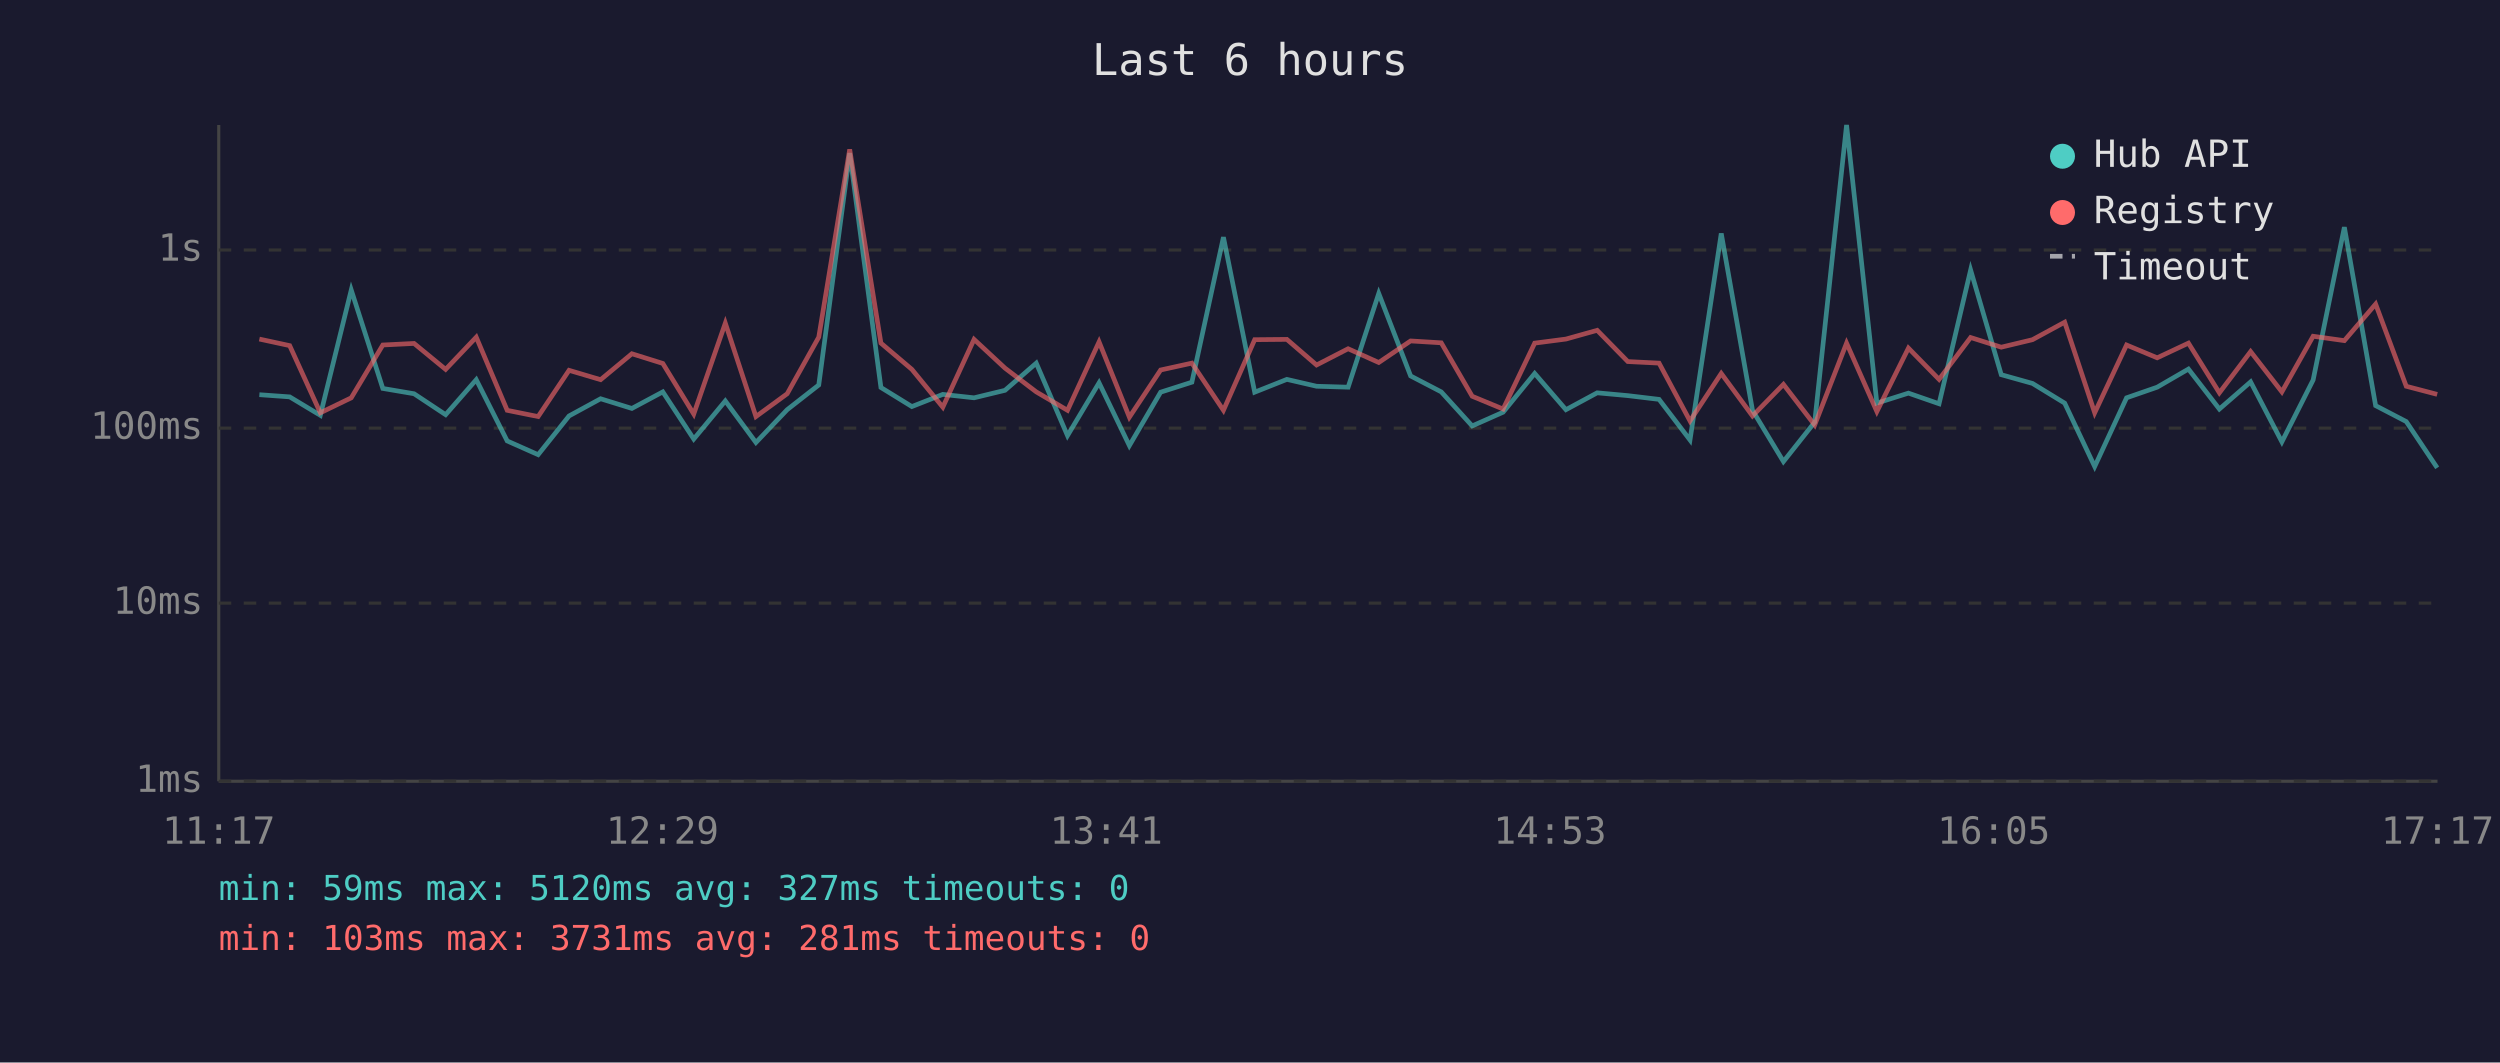
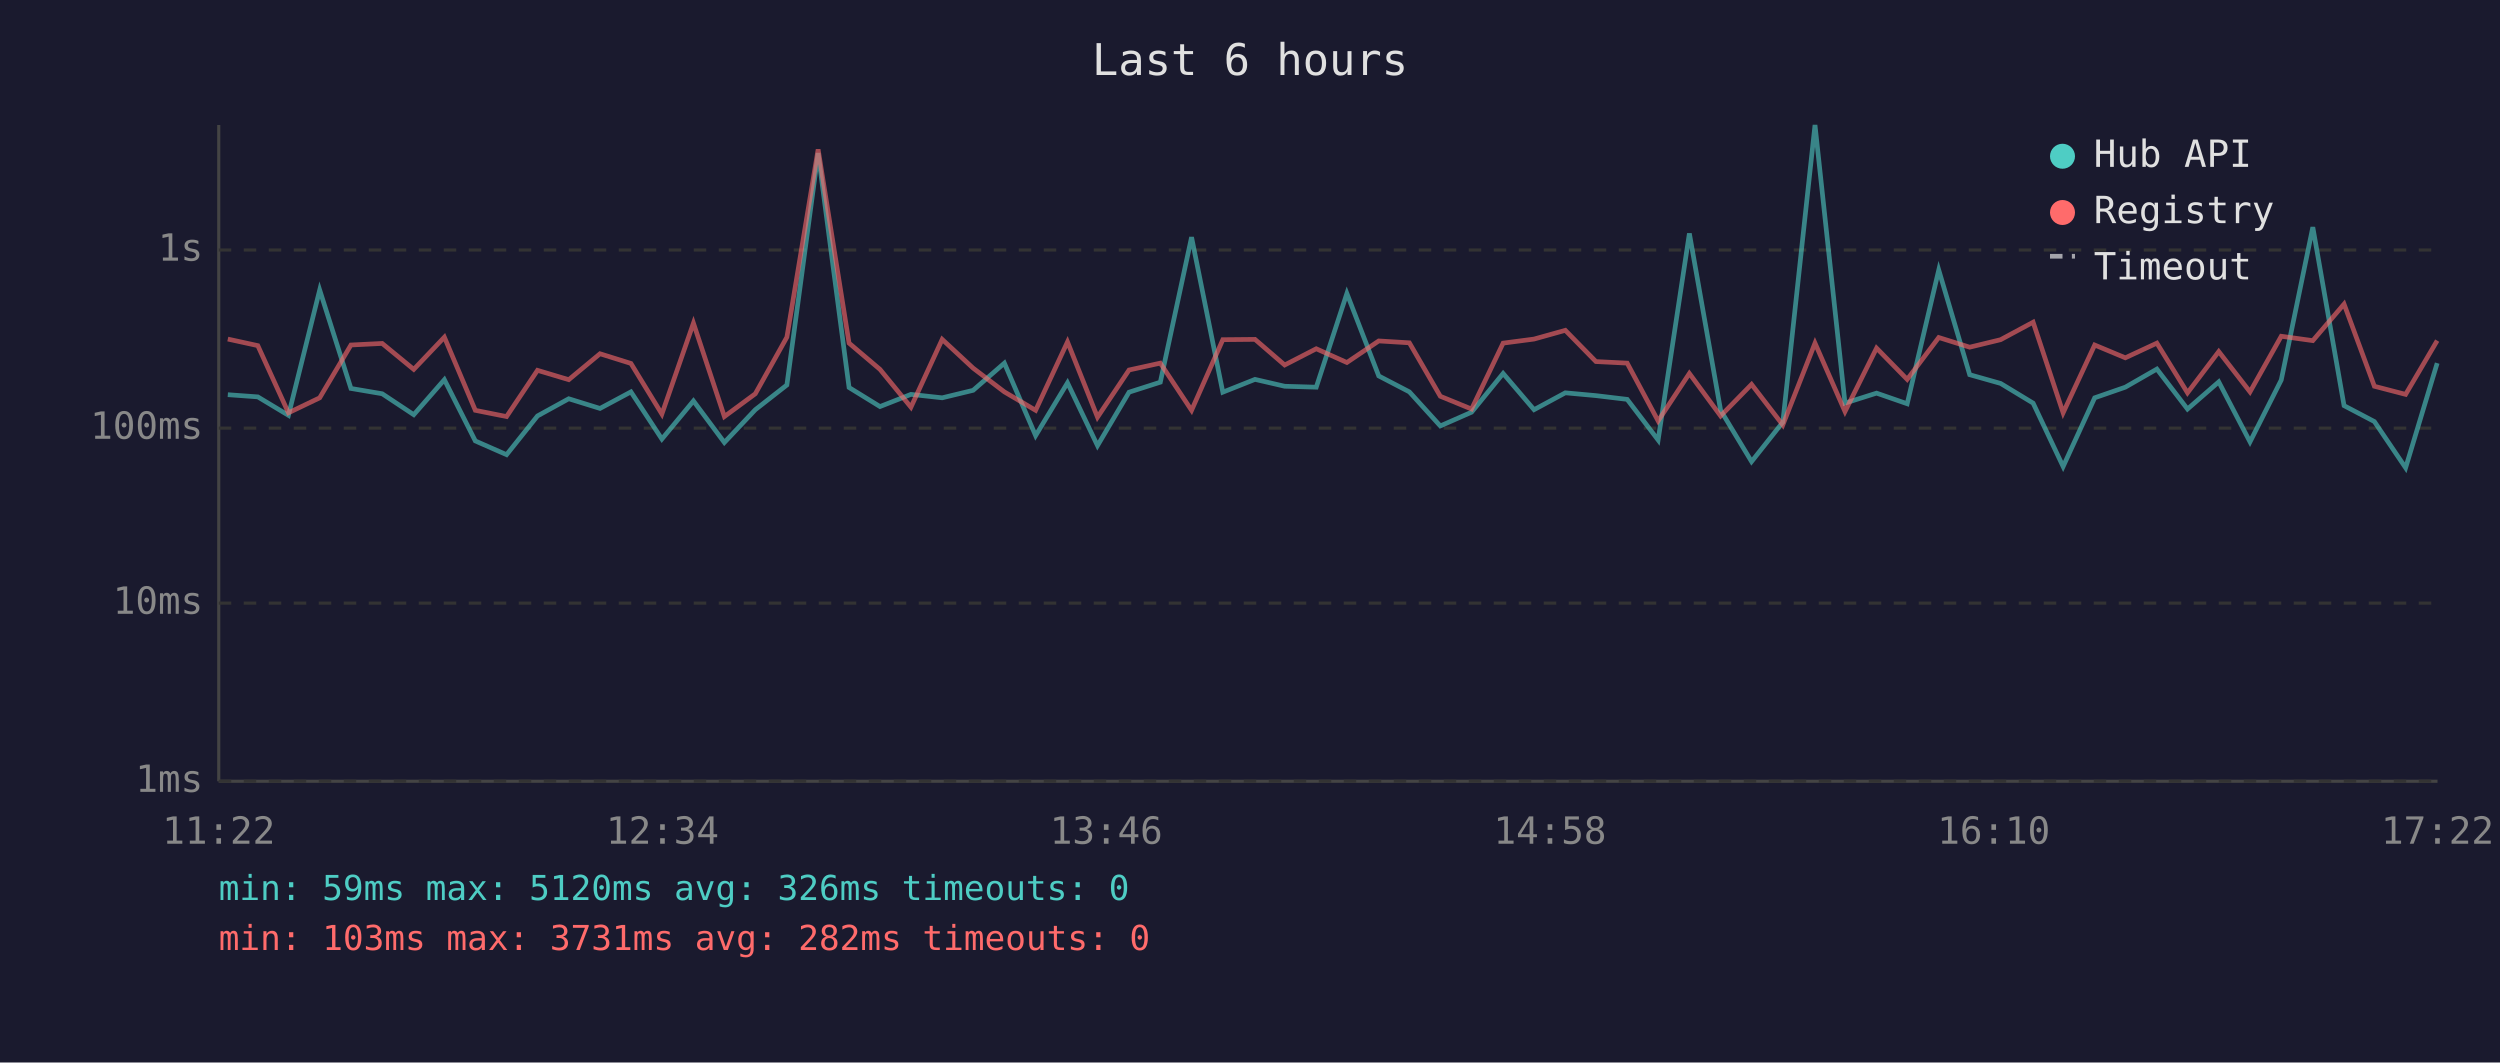
<svg xmlns="http://www.w3.org/2000/svg" viewBox="0 0 800 340" font-family="monospace" font-size="12">
  <rect width="800" height="340" fill="#1a1a2e" />
  <text x="400" y="24" fill="#e0e0e0" font-size="14" text-anchor="middle">Last 6 hours</text>
  <line x1="70" y1="40" x2="70" y2="250" stroke="#444" stroke-width="1" />
  <line x1="70" y1="250" x2="780" y2="250" stroke="#444" stroke-width="1" />
  <line x1="70" y1="250" x2="780" y2="250" stroke="#333" stroke-width="1" stroke-dasharray="4" />
  <text x="65" y="250" fill="#888" text-anchor="end" dominant-baseline="middle">1ms</text>
  <line x1="70" y1="193" x2="780" y2="193" stroke="#333" stroke-width="1" stroke-dasharray="4" />
  <text x="65" y="193" fill="#888" text-anchor="end" dominant-baseline="middle">10ms</text>
  <line x1="70" y1="137" x2="780" y2="137" stroke="#333" stroke-width="1" stroke-dasharray="4" />
  <text x="65" y="137" fill="#888" text-anchor="end" dominant-baseline="middle">100ms</text>
  <line x1="70" y1="80" x2="780" y2="80" stroke="#333" stroke-width="1" stroke-dasharray="4" />
  <text x="65" y="80" fill="#888" text-anchor="end" dominant-baseline="middle">1s</text>
-   <text x="70" y="270" fill="#888" text-anchor="middle">11:17</text>
-   <text x="212" y="270" fill="#888" text-anchor="middle">12:29</text>
-   <text x="354" y="270" fill="#888" text-anchor="middle">13:41</text>
-   <text x="496" y="270" fill="#888" text-anchor="middle">14:53</text>
-   <text x="638" y="270" fill="#888" text-anchor="middle">16:05</text>
-   <text x="780" y="270" fill="#888" text-anchor="middle">17:17</text>
-   <polyline points="83.0,126.3 92.7,127.0 102.5,132.9 112.4,92.8 122.5,124.3 132.5,126.0 142.6,132.7 152.4,121.5 162.3,141.1 172.2,145.5 182.1,133.1 192.2,127.6 202.2,130.7 212.1,125.4 222.0,140.5 232.1,128.3 241.9,141.6 251.9,131.1 262.0,123.2 271.9,49.0 281.9,124.0 291.8,130.1 301.7,126.2 311.7,127.3 321.6,124.9 331.6,116.2 341.6,139.4 351.7,122.5 361.4,142.6 371.4,125.5 381.4,122.3 391.5,75.9 401.5,125.5 411.8,121.4 421.3,123.6 431.4,123.9 441.2,93.9 451.4,120.3 461.2,125.4 471.1,136.3 481.0,131.9 491.1,119.5 501.1,131.1 511.1,125.7 520.9,126.6 530.9,127.8 540.8,140.8 550.8,74.7 560.8,131.3 570.7,147.7 580.7,135.1 590.9,40.0 600.6,129.0 610.7,125.8 620.5,129.2 630.6,86.4 640.4,119.9 650.4,122.7 660.7,129.0 670.3,149.3 680.5,127.3 690.3,123.9 700.3,118.1 710.2,130.9 720.2,122.2 730.2,141.4 740.2,121.6 750.2,72.7 760.2,129.8 770.0,134.9 779.9,149.7" fill="none" stroke="#4ecdc4" stroke-width="1.5" opacity="0.6" />
-   <polyline points="83.0,108.5 92.7,110.6 102.5,132.1 112.4,127.3 122.5,110.4 132.5,109.9 142.6,118.2 152.4,107.9 162.3,131.3 172.2,133.3 182.1,118.5 192.2,121.5 202.2,113.2 212.1,116.3 222.0,132.5 232.1,103.4 241.9,133.3 251.9,126.0 262.0,107.9 271.9,47.8 281.9,109.8 291.8,118.2 301.7,130.3 311.7,108.6 321.6,117.8 331.6,125.4 341.6,131.3 351.7,109.4 361.4,133.5 371.4,118.4 381.4,116.2 391.5,131.3 401.5,108.7 411.8,108.6 421.3,116.8 431.4,111.6 441.2,116.0 451.4,109.1 461.2,109.7 471.1,126.8 481.0,130.9 491.1,109.8 501.1,108.5 511.1,105.7 520.9,115.7 530.9,116.2 540.8,134.7 550.8,119.5 560.8,133.1 570.7,123.0 580.7,136.0 590.9,109.8 600.6,131.7 610.7,111.4 620.5,121.4 630.6,108.0 640.4,111.1 650.4,108.7 660.7,103.1 670.3,132.1 680.5,110.4 690.3,114.5 700.3,109.8 710.2,125.7 720.2,112.5 730.2,125.4 740.2,107.6 750.2,109.0 760.2,97.3 770.0,123.6 779.9,126.2" fill="none" stroke="#ff6b6b" stroke-width="1.5" opacity="0.6" />
+   <text x="70" y="270" fill="#888" text-anchor="middle">11:22</text>
+   <text x="212" y="270" fill="#888" text-anchor="middle">12:34</text>
+   <text x="354" y="270" fill="#888" text-anchor="middle">13:46</text>
+   <text x="496" y="270" fill="#888" text-anchor="middle">14:58</text>
+   <text x="638" y="270" fill="#888" text-anchor="middle">16:10</text>
+   <text x="780" y="270" fill="#888" text-anchor="middle">17:22</text>
+   <polyline points="72.9,126.3 82.5,127.0 92.3,132.9 102.3,92.8 112.3,124.3 122.3,126.0 132.4,132.7 142.2,121.5 152.1,141.1 162.1,145.5 172.0,133.1 182.0,127.6 192.0,130.7 201.9,125.4 211.8,140.5 221.9,128.3 231.8,141.6 241.7,131.1 251.8,123.2 261.8,49.0 271.7,124.0 281.6,130.1 291.5,126.2 301.5,127.3 311.4,124.9 321.4,116.2 331.4,139.4 341.6,122.5 351.2,142.6 361.3,125.5 371.3,122.3 381.3,75.9 391.3,125.5 401.6,121.4 411.1,123.6 421.2,123.9 431.0,93.9 441.2,120.3 451.0,125.4 460.9,136.3 470.9,131.9 481.0,119.5 490.9,131.1 500.9,125.7 510.7,126.6 520.7,127.8 530.6,140.8 540.6,74.7 550.6,131.3 560.5,147.7 570.5,135.1 580.8,40.0 590.4,129.0 600.5,125.8 610.3,129.2 620.4,86.4 630.3,119.9 640.2,122.7 650.6,129.0 660.2,149.3 670.3,127.3 680.1,123.9 690.2,118.1 700.0,130.9 710.0,122.2 720.0,141.4 730.0,121.6 740.1,72.7 750.1,129.8 759.8,134.9 769.8,149.7 779.9,116.2" fill="none" stroke="#4ecdc4" stroke-width="1.5" opacity="0.6" />
+   <polyline points="72.9,108.5 82.5,110.6 92.3,132.1 102.3,127.3 112.3,110.4 122.3,109.9 132.4,118.2 142.2,107.9 152.1,131.3 162.1,133.3 172.0,118.5 182.0,121.5 192.0,113.2 201.9,116.3 211.8,132.5 221.9,103.4 231.8,133.3 241.7,126.0 251.8,107.9 261.8,47.8 271.7,109.8 281.6,118.2 291.5,130.3 301.5,108.6 311.4,117.8 321.4,125.4 331.4,131.3 341.6,109.4 351.2,133.5 361.3,118.4 371.3,116.2 381.3,131.3 391.3,108.7 401.6,108.6 411.1,116.8 421.2,111.6 431.0,116.0 441.2,109.1 451.0,109.7 460.9,126.8 470.9,130.9 481.0,109.8 490.9,108.5 500.9,105.7 510.7,115.7 520.7,116.2 530.6,134.7 540.6,119.5 550.6,133.1 560.5,123.0 570.5,136.0 580.8,109.8 590.4,131.7 600.5,111.4 610.3,121.4 620.4,108.0 630.3,111.1 640.2,108.7 650.6,103.1 660.2,132.1 670.3,110.4 680.1,114.5 690.2,109.8 700.0,125.7 710.0,112.5 720.0,125.4 730.0,107.6 740.1,109.0 750.1,97.3 759.8,123.6 769.8,126.2 779.9,109.0" fill="none" stroke="#ff6b6b" stroke-width="1.5" opacity="0.6" />
  <circle cx="660" cy="50" r="4" fill="#4ecdc4" />
  <text x="670" y="50" fill="#e0e0e0" dominant-baseline="middle">Hub API</text>
  <circle cx="660" cy="68" r="4" fill="#ff6b6b" />
  <text x="670" y="68" fill="#e0e0e0" dominant-baseline="middle">Registry</text>
  <line x1="656" y1="82" x2="664" y2="82" stroke="#e0e0e0" stroke-width="1.5" stroke-dasharray="4,3" opacity="0.7" />
  <text x="670" y="86" fill="#e0e0e0" dominant-baseline="middle">Timeout</text>
-   <text x="70" y="288" fill="#4ecdc4" font-size="11">min: 59ms  max: 5120ms  avg: 327ms  timeouts: 0</text>
-   <text x="70" y="304" fill="#ff6b6b" font-size="11">min: 103ms  max: 3731ms  avg: 281ms  timeouts: 0</text>
+   <text x="70" y="288" fill="#4ecdc4" font-size="11">min: 59ms  max: 5120ms  avg: 326ms  timeouts: 0</text>
+   <text x="70" y="304" fill="#ff6b6b" font-size="11">min: 103ms  max: 3731ms  avg: 282ms  timeouts: 0</text>
</svg>
